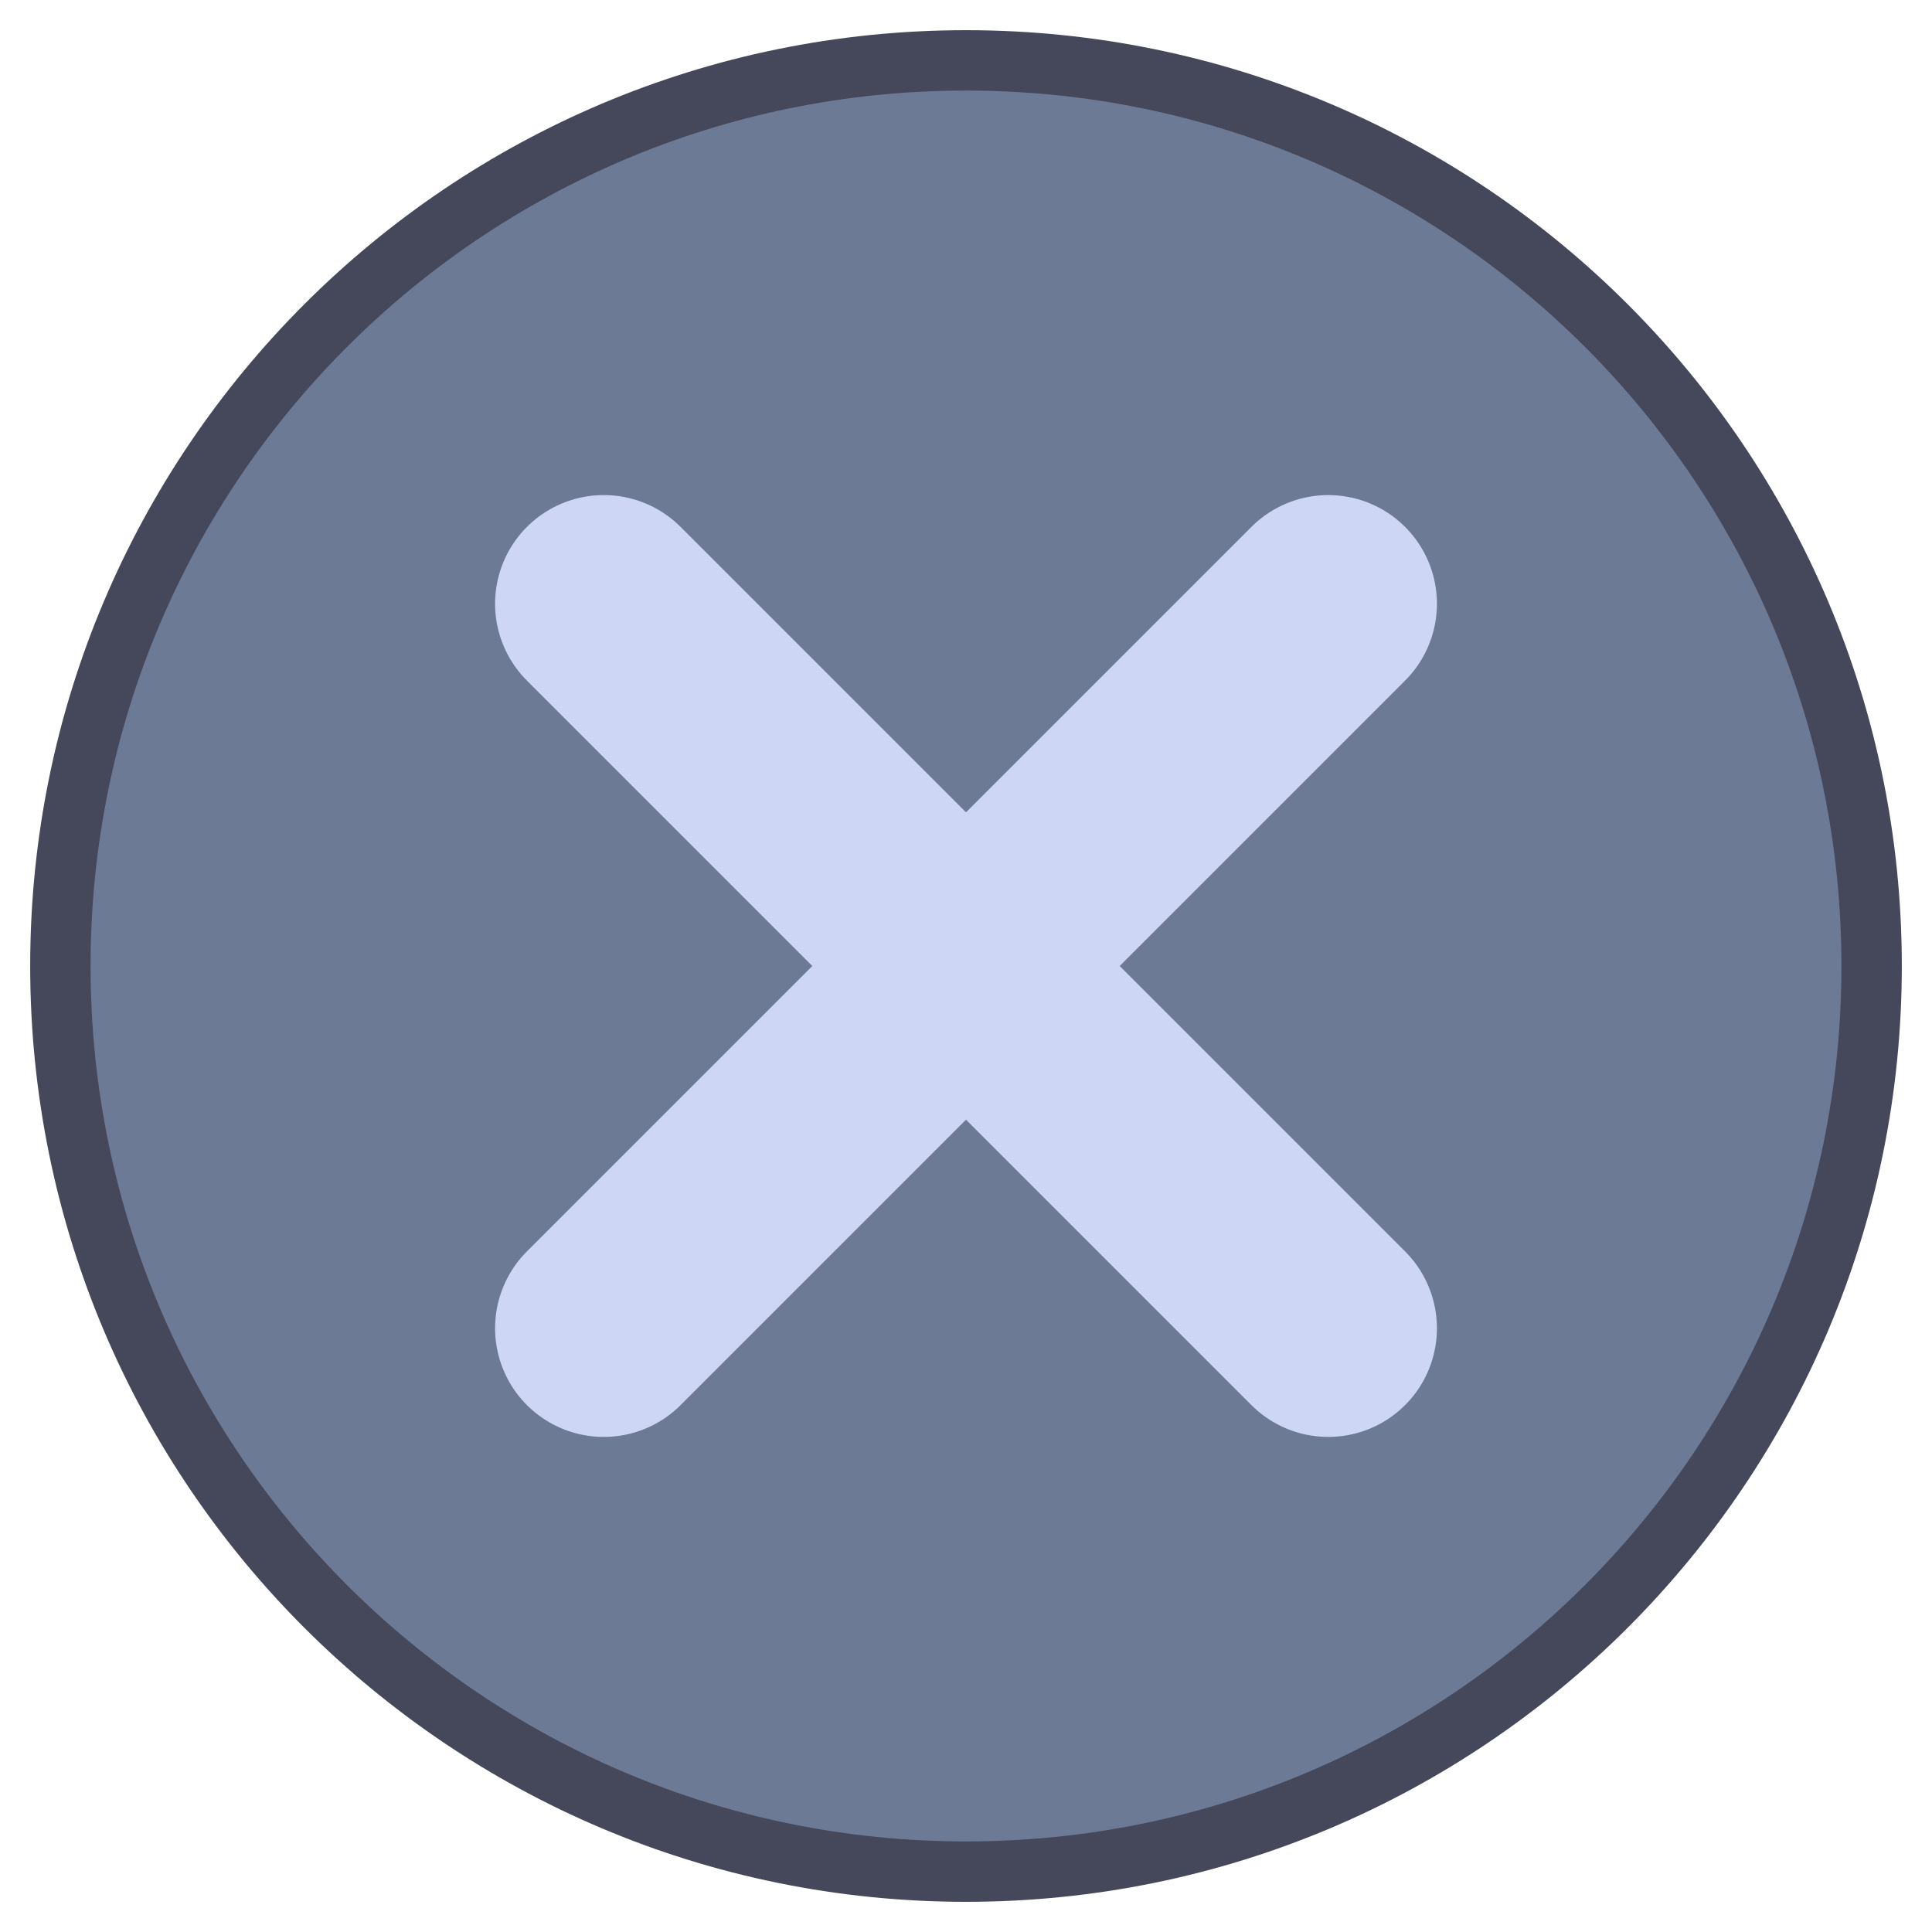
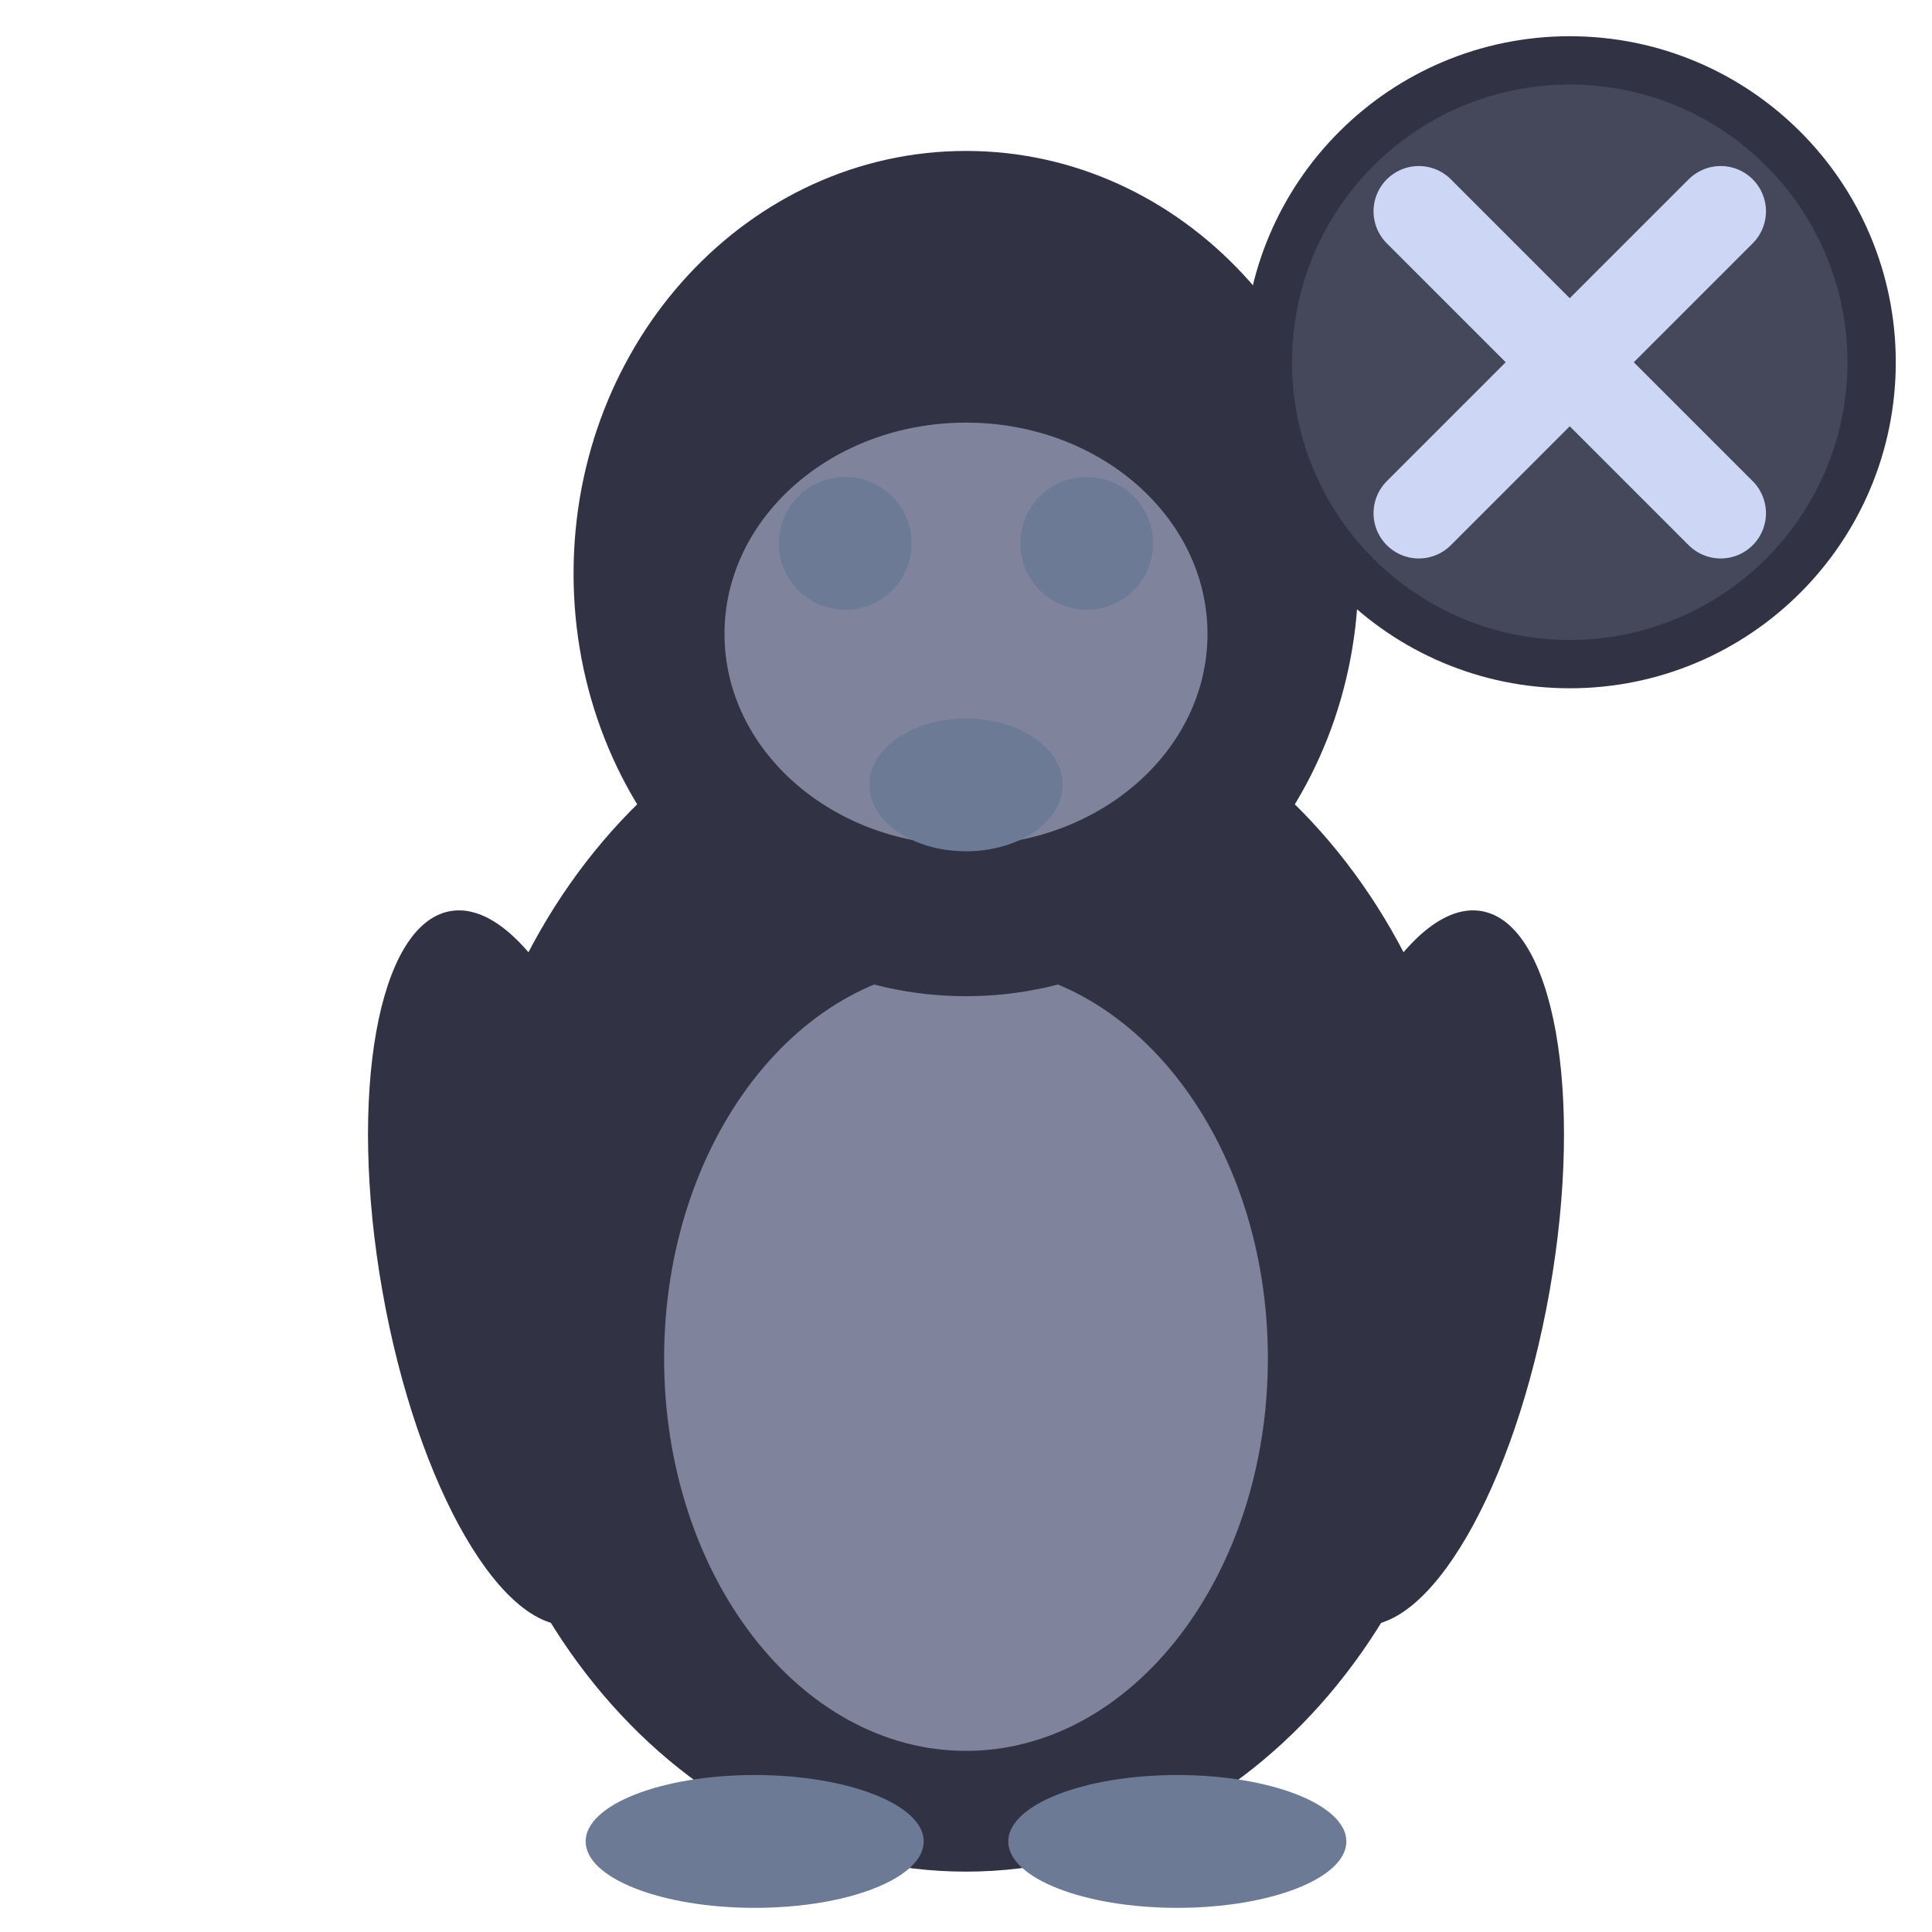
- <svg xmlns="http://www.w3.org/2000/svg" width="16" height="16" viewBox="0 0 16 16">
-   <circle cx="8" cy="8" r="7.5" fill="#6c7a96" stroke="#45475a" stroke-width="0.5" />
-   <line x1="5" y1="5" x2="11" y2="11" stroke="#cdd6f4" stroke-width="1.8" stroke-linecap="round" />
-   <line x1="11" y1="5" x2="5" y2="11" stroke="#cdd6f4" stroke-width="1.8" stroke-linecap="round" />
+ <svg xmlns="http://www.w3.org/2000/svg" viewBox="0 0 32 32">
+   <ellipse cx="16" cy="21" rx="8.5" ry="10" fill="#313244" />
+   <ellipse cx="16" cy="22.5" rx="5" ry="6.5" fill="#cdd6f4" opacity="0.5" />
+   <ellipse cx="16" cy="9.5" rx="6.5" ry="7" fill="#313244" />
+   <ellipse cx="16" cy="10.5" rx="4" ry="3.5" fill="#cdd6f4" opacity="0.5" />
+   <circle cx="14" cy="9" r="1.1" fill="#6c7a96" />
+   <circle cx="18" cy="9" r="1.1" fill="#6c7a96" />
+   <ellipse cx="16" cy="13" rx="1.6" ry="1.1" fill="#6c7a96" />
+   <ellipse cx="8.5" cy="21" rx="2.2" ry="6" fill="#313244" transform="rotate(-10 8.5 21)" />
+   <ellipse cx="23.5" cy="21" rx="2.2" ry="6" fill="#313244" transform="rotate(10 23.5 21)" />
+   <ellipse cx="12.5" cy="30.5" rx="2.8" ry="1.1" fill="#6c7a96" />
+   <ellipse cx="19.5" cy="30.5" rx="2.8" ry="1.1" fill="#6c7a96" />
+   <circle cx="26" cy="6" r="5" fill="#45475a" stroke="#313244" stroke-width="0.8" />
+   <line x1="23.5" y1="3.5" x2="28.5" y2="8.5" stroke="#cdd6f4" stroke-width="1.5" stroke-linecap="round" />
+   <line x1="28.5" y1="3.5" x2="23.5" y2="8.5" stroke="#cdd6f4" stroke-width="1.5" stroke-linecap="round" />
</svg>
